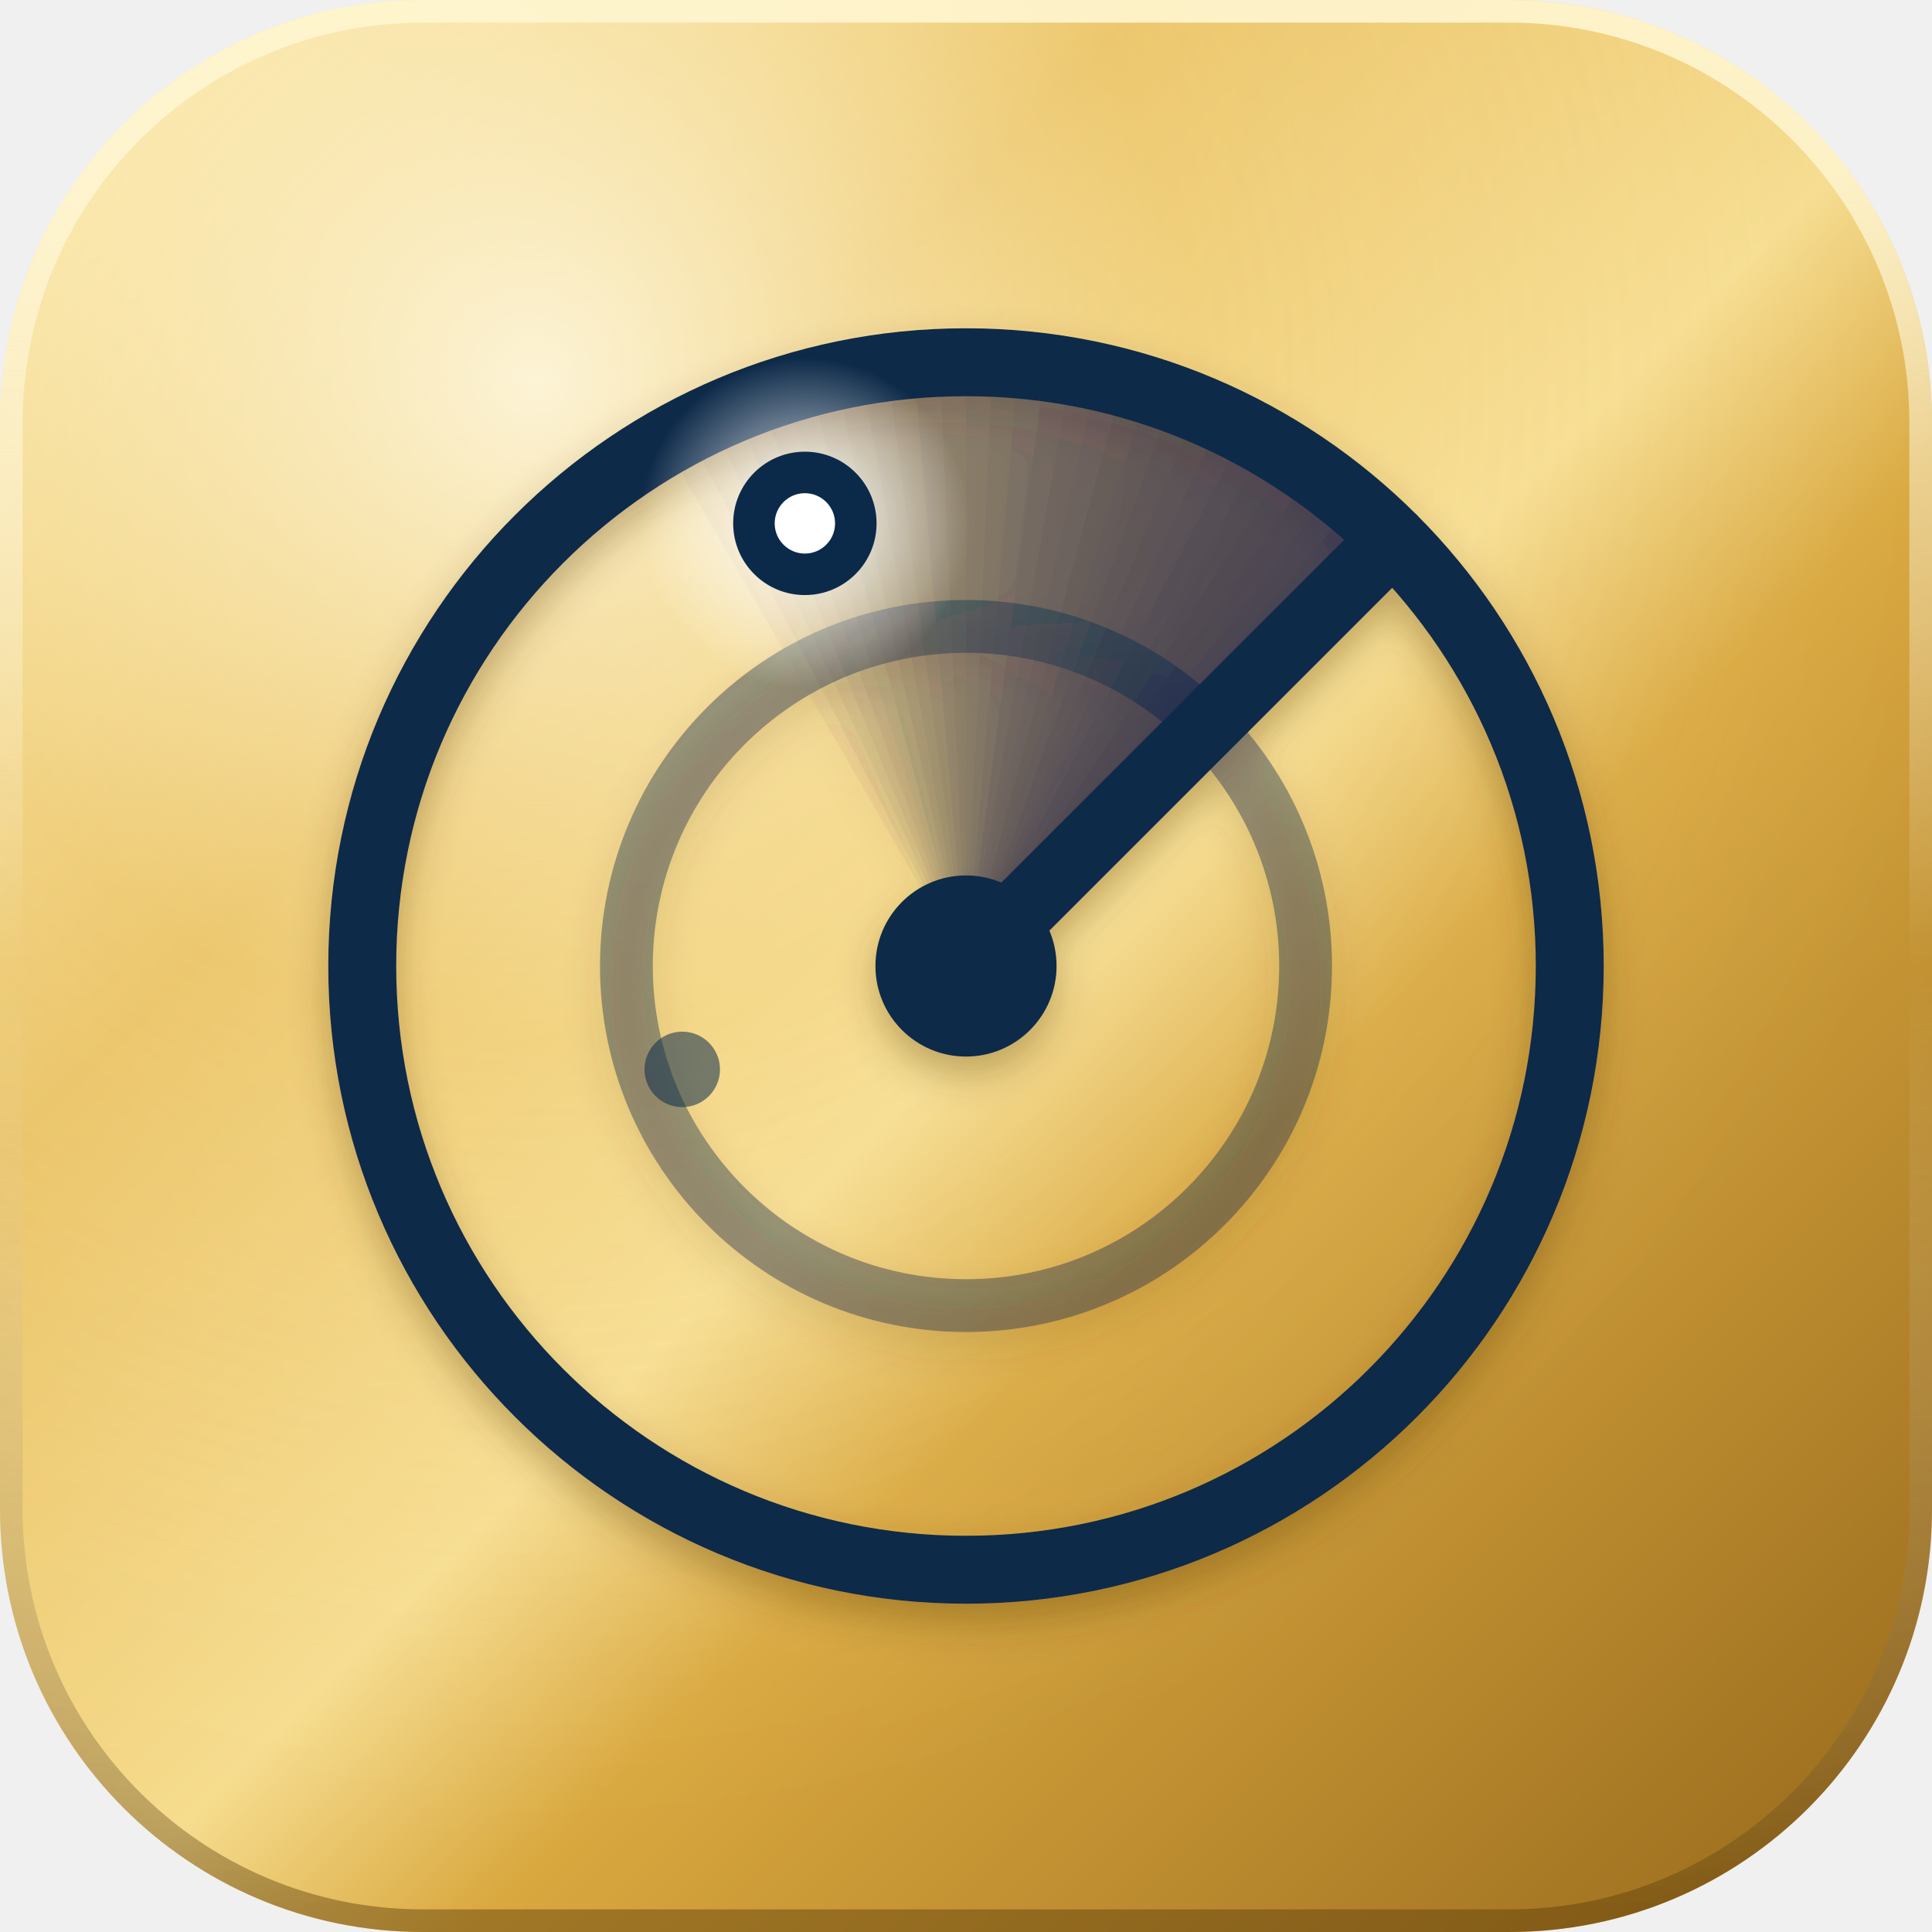
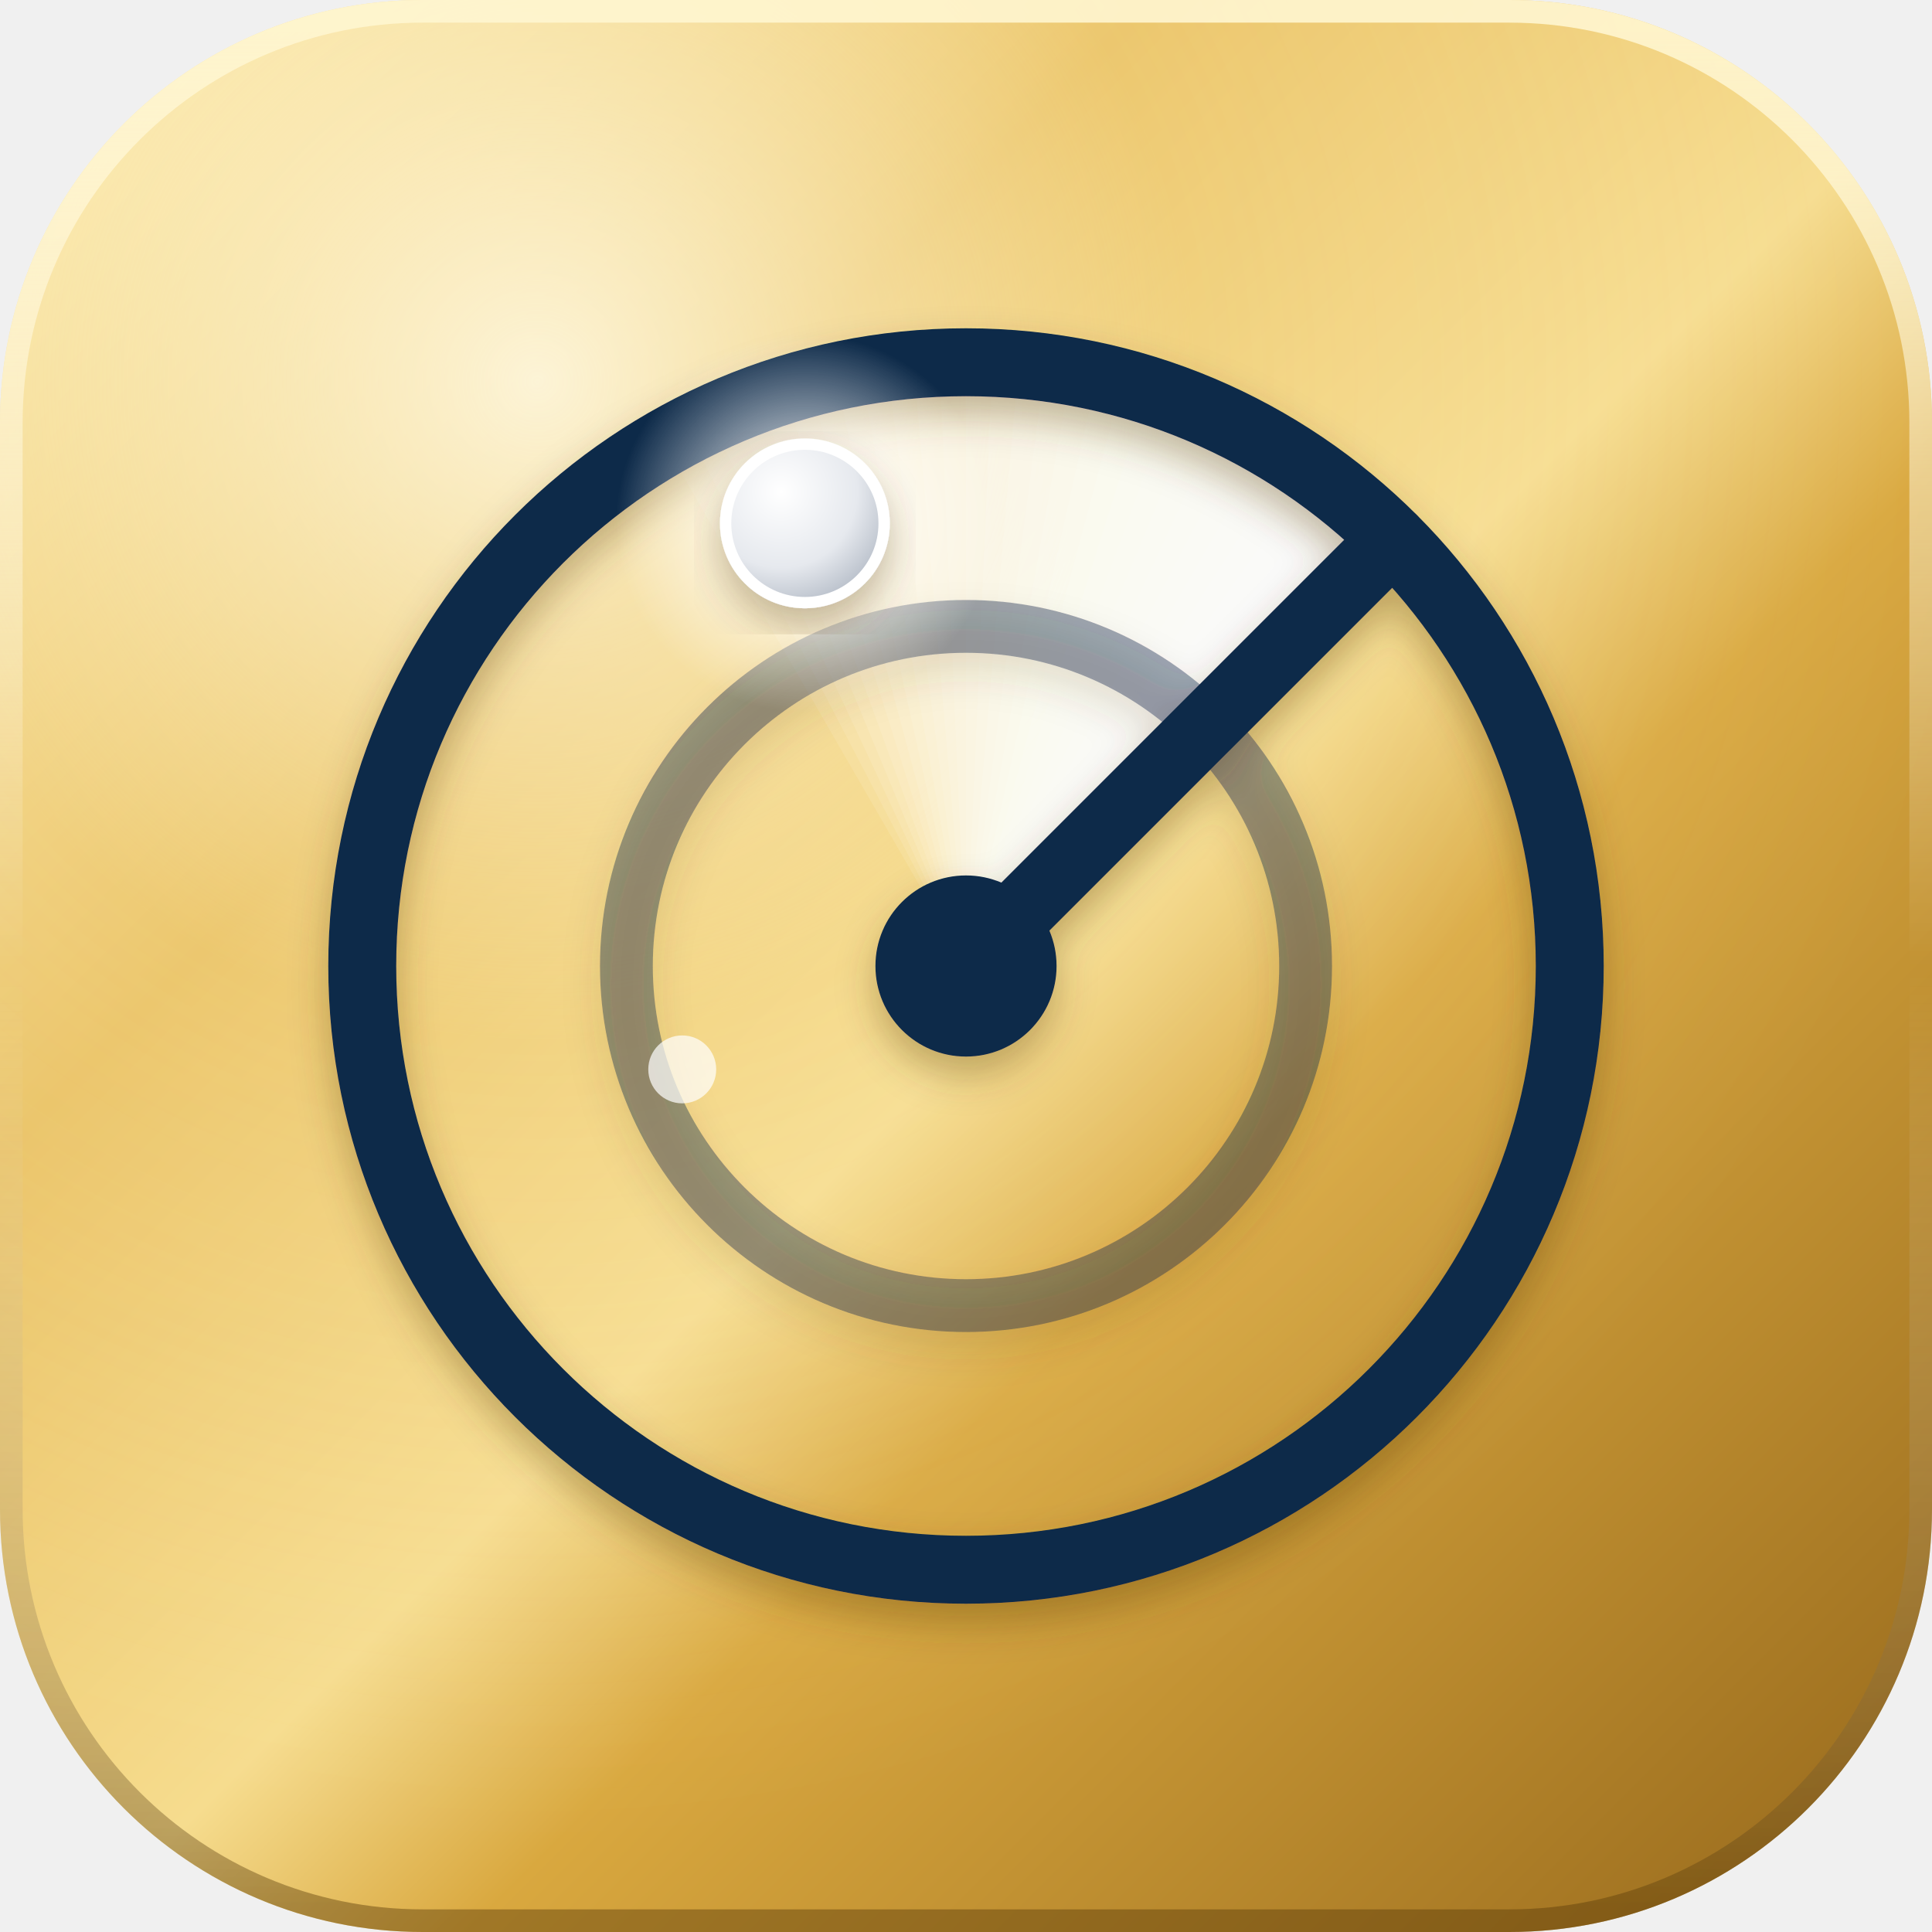
<svg xmlns="http://www.w3.org/2000/svg" viewBox="0 0 512 512">
  <defs>
    <linearGradient id="g" x1="0" y1="0" x2="1" y2="1">
      <stop offset="0" stop-color="#fcebb0" />
      <stop offset=".3" stop-color="#e9c060" />
      <stop offset=".52" stop-color="#f6dc8e" />
      <stop offset=".62" stop-color="#d9a83f" />
      <stop offset="1" stop-color="#94661a" />
    </linearGradient>
    <radialGradient id="h" cx=".28" cy=".2" r=".75">
      <stop offset="0" stop-color="#fffbe8" stop-opacity=".85" />
      <stop offset=".45" stop-color="#fff3c4" stop-opacity=".15" />
      <stop offset="1" stop-color="#fff" stop-opacity="0" />
    </radialGradient>
    <linearGradient id="e" x1="0" y1="0" x2="0" y2="1">
      <stop offset="0" stop-color="#fff6d0" stop-opacity=".9" />
      <stop offset=".5" stop-color="#fff" stop-opacity="0" />
      <stop offset="1" stop-color="#5c3d08" stop-opacity=".45" />
    </linearGradient>
    <radialGradient id="b">
      <stop offset="0" stop-color="#fff" />
      <stop offset=".35" stop-color="#fff" stop-opacity=".9" />
      <stop offset="1" stop-color="#fff" stop-opacity="0" />
    </radialGradient>
+     <radialGradient id="ag" cx=".35" cy=".3" r=".8">
+       <stop offset="0" stop-color="#fff" />
+       <stop offset=".6" stop-color="#e6e9ee" />
+       <stop offset="1" stop-color="#aeb6c2" />
+     </radialGradient>
    <filter id="s" x="-20%" y="-20%" width="140%" height="140%">
      <feDropShadow dx="0" dy="5" stdDeviation="5" flood-color="#5c3d08" flood-opacity=".35" />
    </filter>
  </defs>
  <rect width="512" height="512" rx="112" fill="url(#g)" />
  <rect width="512" height="512" rx="112" fill="url(#h)" />
  <rect x="3" y="3" width="506" height="506" rx="109" fill="none" stroke="url(#e)" stroke-width="6" />
+   <g fill="#fff">
+     <path d="M256 256L176.0 117.4A160 160 0 0 1 369.1 142.9Z" fill-opacity=".1" />
+     <path d="M256 256L182.1 114.1A160 160 0 0 1 369.1 142.9Z" fill-opacity=".1" />
+     <path d="M256 256L188.4 111.0A160 160 0 0 1 369.1 142.9Z" fill-opacity=".1" />
+     <path d="M256 256L194.8 108.2A160 160 0 0 1 369.1 142.9Z" fill-opacity=".1" />
+     <path d="M256 256L201.3 105.6A160 160 0 0 1 369.1 142.9Z" fill-opacity=".1" />
+     <path d="M256 256L207.9 103.4A160 160 0 0 1 369.1 142.9Z" fill-opacity=".1" />
+     <path d="M256 256L214.6 101.5A160 160 0 0 1 369.1 142.9Z" fill-opacity=".1" />
+     <path d="M256 256L221.4 99.8A160 160 0 0 1 369.1 142.9Z" fill-opacity=".1" />
+     <path d="M256 256L228.2 98.4A160 160 0 0 1 369.1 142.9Z" fill-opacity=".1" />
+     <path d="M256 256L235.1 97.4A160 160 0 0 1 369.1 142.9Z" fill-opacity=".1" />
+     <path d="M256 256L242.1 96.6A160 160 0 0 1 369.1 142.9Z" fill-opacity=".1" />
+     <path d="M256 256L249.0 96.2A160 160 0 0 1 369.1 142.9Z" fill-opacity=".1" />
+     <path d="M256 256L256.0 96.0A160 160 0 0 1 369.1 142.9Z" fill-opacity=".1" />
+     <path d="M256 256L263.0 96.2A160 160 0 0 1 369.1 142.9Z" fill-opacity=".1" />
+     <path d="M256 256L269.9 96.6A160 160 0 0 1 369.1 142.9Z" fill-opacity=".1" />
+     <path d="M256 256L276.9 97.4A160 160 0 0 1 369.1 142.9Z" fill-opacity=".1" />
+     <path d="M256 256L283.8 98.4A160 160 0 0 1 369.1 142.9Z" fill-opacity=".1" />
+     <path d="M256 256L290.6 99.8A160 160 0 0 1 369.1 142.9Z" fill-opacity=".1" />
+     <path d="M256 256L297.4 101.5A160 160 0 0 1 369.1 142.9Z" fill-opacity=".1" />
+     <path d="M256 256L304.1 103.4A160 160 0 0 1 369.1 142.9Z" fill-opacity=".1" />
+     <path d="M256 256L310.7 105.6A160 160 0 0 1 369.1 142.9Z" fill-opacity=".1" />
+     <path d="M256 256L317.2 108.2A160 160 0 0 1 369.1 142.9Z" fill-opacity=".1" />
+     <path d="M256 256L323.6 111.0A160 160 0 0 1 369.1 142.9Z" fill-opacity=".1" />
+     <path d="M256 256L329.9 114.1A160 160 0 0 1 369.1 142.9Z" fill-opacity=".1" />
+     <path d="M256 256L336.0 117.4A160 160 0 0 1 369.1 142.9Z" fill-opacity=".1" />
+     <path d="M256 256L342.0 121.1A160 160 0 0 1 369.1 142.9Z" fill-opacity=".1" />
+     <path d="M256 256L347.8 124.9A160 160 0 0 1 369.1 142.9Z" fill-opacity=".1" />
+     <path d="M256 256L353.4 129.1A160 160 0 0 1 369.1 142.9Z" fill-opacity=".1" />
+     <path d="M256 256L358.8 133.4A160 160 0 0 1 369.1 142.9Z" fill-opacity=".1" />
+     <path d="M256 256L364.1 138.0A160 160 0 0 1 369.1 142.9Z" fill-opacity=".1" />
+   </g>
  <g filter="url(#s)">
-     <g fill="#0b2a4a">
-       <path d="M256 256L176.0 117.4A160 160 0 0 1 369.1 142.9Z" fill-opacity=".045" />
-       <path d="M256 256L182.1 114.1A160 160 0 0 1 369.1 142.9Z" fill-opacity=".045" />
-       <path d="M256 256L188.4 111.0A160 160 0 0 1 369.1 142.9Z" fill-opacity=".045" />
-       <path d="M256 256L194.8 108.2A160 160 0 0 1 369.1 142.9Z" fill-opacity=".045" />
-       <path d="M256 256L201.3 105.6A160 160 0 0 1 369.1 142.9Z" fill-opacity=".045" />
-       <path d="M256 256L207.9 103.4A160 160 0 0 1 369.1 142.9Z" fill-opacity=".045" />
-       <path d="M256 256L214.6 101.5A160 160 0 0 1 369.1 142.9Z" fill-opacity=".045" />
-       <path d="M256 256L221.4 99.8A160 160 0 0 1 369.1 142.9Z" fill-opacity=".045" />
-       <path d="M256 256L228.2 98.4A160 160 0 0 1 369.1 142.9Z" fill-opacity=".045" />
-       <path d="M256 256L235.1 97.4A160 160 0 0 1 369.1 142.9Z" fill-opacity=".045" />
-       <path d="M256 256L242.1 96.6A160 160 0 0 1 369.1 142.9Z" fill-opacity=".045" />
-       <path d="M256 256L249.0 96.2A160 160 0 0 1 369.1 142.9Z" fill-opacity=".045" />
-       <path d="M256 256L256.0 96.0A160 160 0 0 1 369.1 142.9Z" fill-opacity=".045" />
-       <path d="M256 256L263.0 96.2A160 160 0 0 1 369.1 142.9Z" fill-opacity=".045" />
-       <path d="M256 256L269.9 96.6A160 160 0 0 1 369.1 142.9Z" fill-opacity=".045" />
-       <path d="M256 256L276.9 97.4A160 160 0 0 1 369.1 142.9Z" fill-opacity=".045" />
-       <path d="M256 256L283.8 98.4A160 160 0 0 1 369.1 142.9Z" fill-opacity=".045" />
-       <path d="M256 256L290.6 99.8A160 160 0 0 1 369.1 142.9Z" fill-opacity=".045" />
-       <path d="M256 256L297.4 101.5A160 160 0 0 1 369.1 142.9Z" fill-opacity=".045" />
-       <path d="M256 256L304.1 103.4A160 160 0 0 1 369.1 142.9Z" fill-opacity=".045" />
-       <path d="M256 256L310.7 105.6A160 160 0 0 1 369.1 142.9Z" fill-opacity=".045" />
-       <path d="M256 256L317.2 108.2A160 160 0 0 1 369.1 142.9Z" fill-opacity=".045" />
-       <path d="M256 256L323.6 111.0A160 160 0 0 1 369.1 142.9Z" fill-opacity=".045" />
-       <path d="M256 256L329.9 114.1A160 160 0 0 1 369.1 142.9Z" fill-opacity=".045" />
-       <path d="M256 256L336.0 117.4A160 160 0 0 1 369.1 142.9Z" fill-opacity=".045" />
-       <path d="M256 256L342.0 121.1A160 160 0 0 1 369.1 142.9Z" fill-opacity=".045" />
-       <path d="M256 256L347.8 124.9A160 160 0 0 1 369.1 142.9Z" fill-opacity=".045" />
-       <path d="M256 256L353.4 129.1A160 160 0 0 1 369.1 142.9Z" fill-opacity=".045" />
-       <path d="M256 256L358.8 133.4A160 160 0 0 1 369.1 142.9Z" fill-opacity=".045" />
-       <path d="M256 256L364.1 138.0A160 160 0 0 1 369.1 142.9Z" fill-opacity=".045" />
-     </g>
    <circle cx="256" cy="256" r="160" fill="none" stroke="#0b2a4a" stroke-width="18" />
    <circle cx="256" cy="256" r="90" fill="none" stroke="#0b2a4a" stroke-width="14" opacity=".4" />
    <line x1="256" y1="256" x2="369.1" y2="142.9" stroke="#0b2a4a" stroke-width="18" stroke-linecap="round" />
    <circle cx="256" cy="256" r="24" fill="#0b2a4a" />
  </g>
-   <circle cx="213.3" cy="138.7" r="44" fill="url(#b)" opacity=".7" />
-   <circle cx="213.3" cy="138.7" r="19" fill="#0b2a4a" />
-   <circle cx="213.3" cy="138.7" r="8" fill="#fff" />
-   <circle cx="180.8" cy="283.4" r="10" fill="#0b2a4a" opacity=".55" />
+   <circle cx="213.3" cy="138.7" r="50" fill="url(#b)" opacity=".8" />
+   <circle cx="213.3" cy="138.7" r="21" fill="url(#ag)" stroke="#fff" stroke-width="3" filter="url(#s)" />
+   <circle cx="180.8" cy="283.4" r="9" fill="#fff" opacity=".7" />
</svg>
